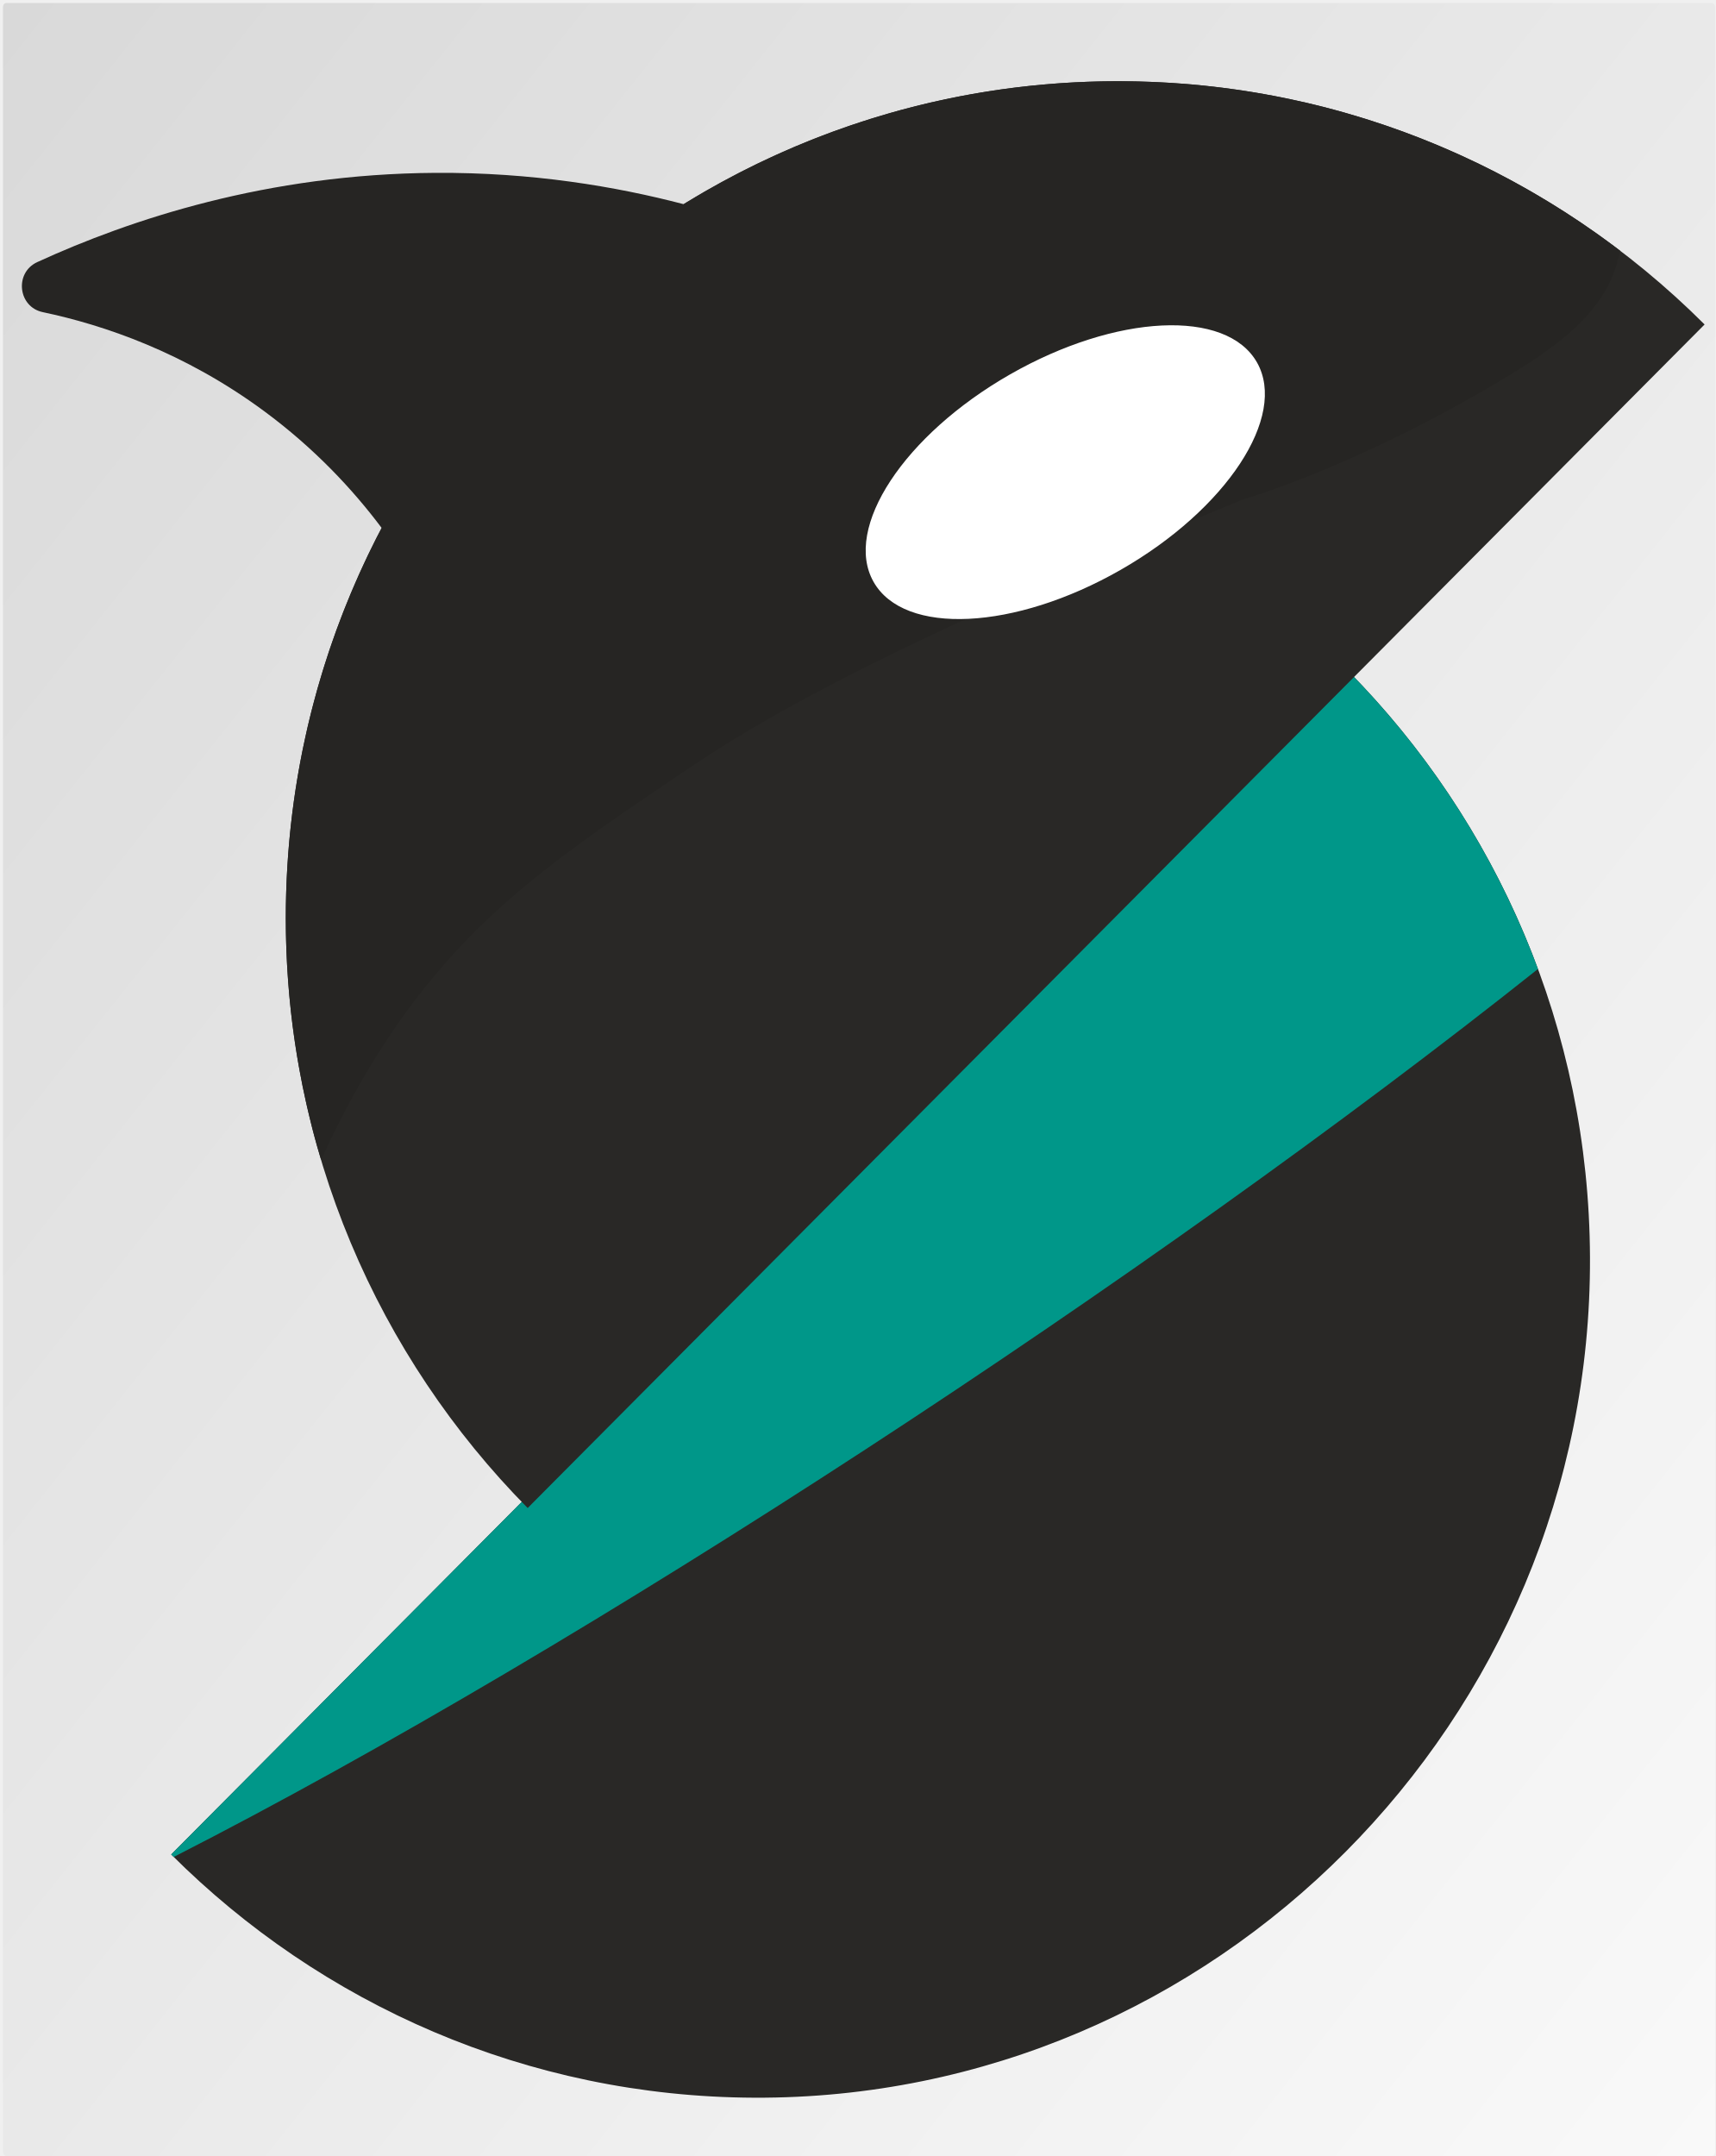
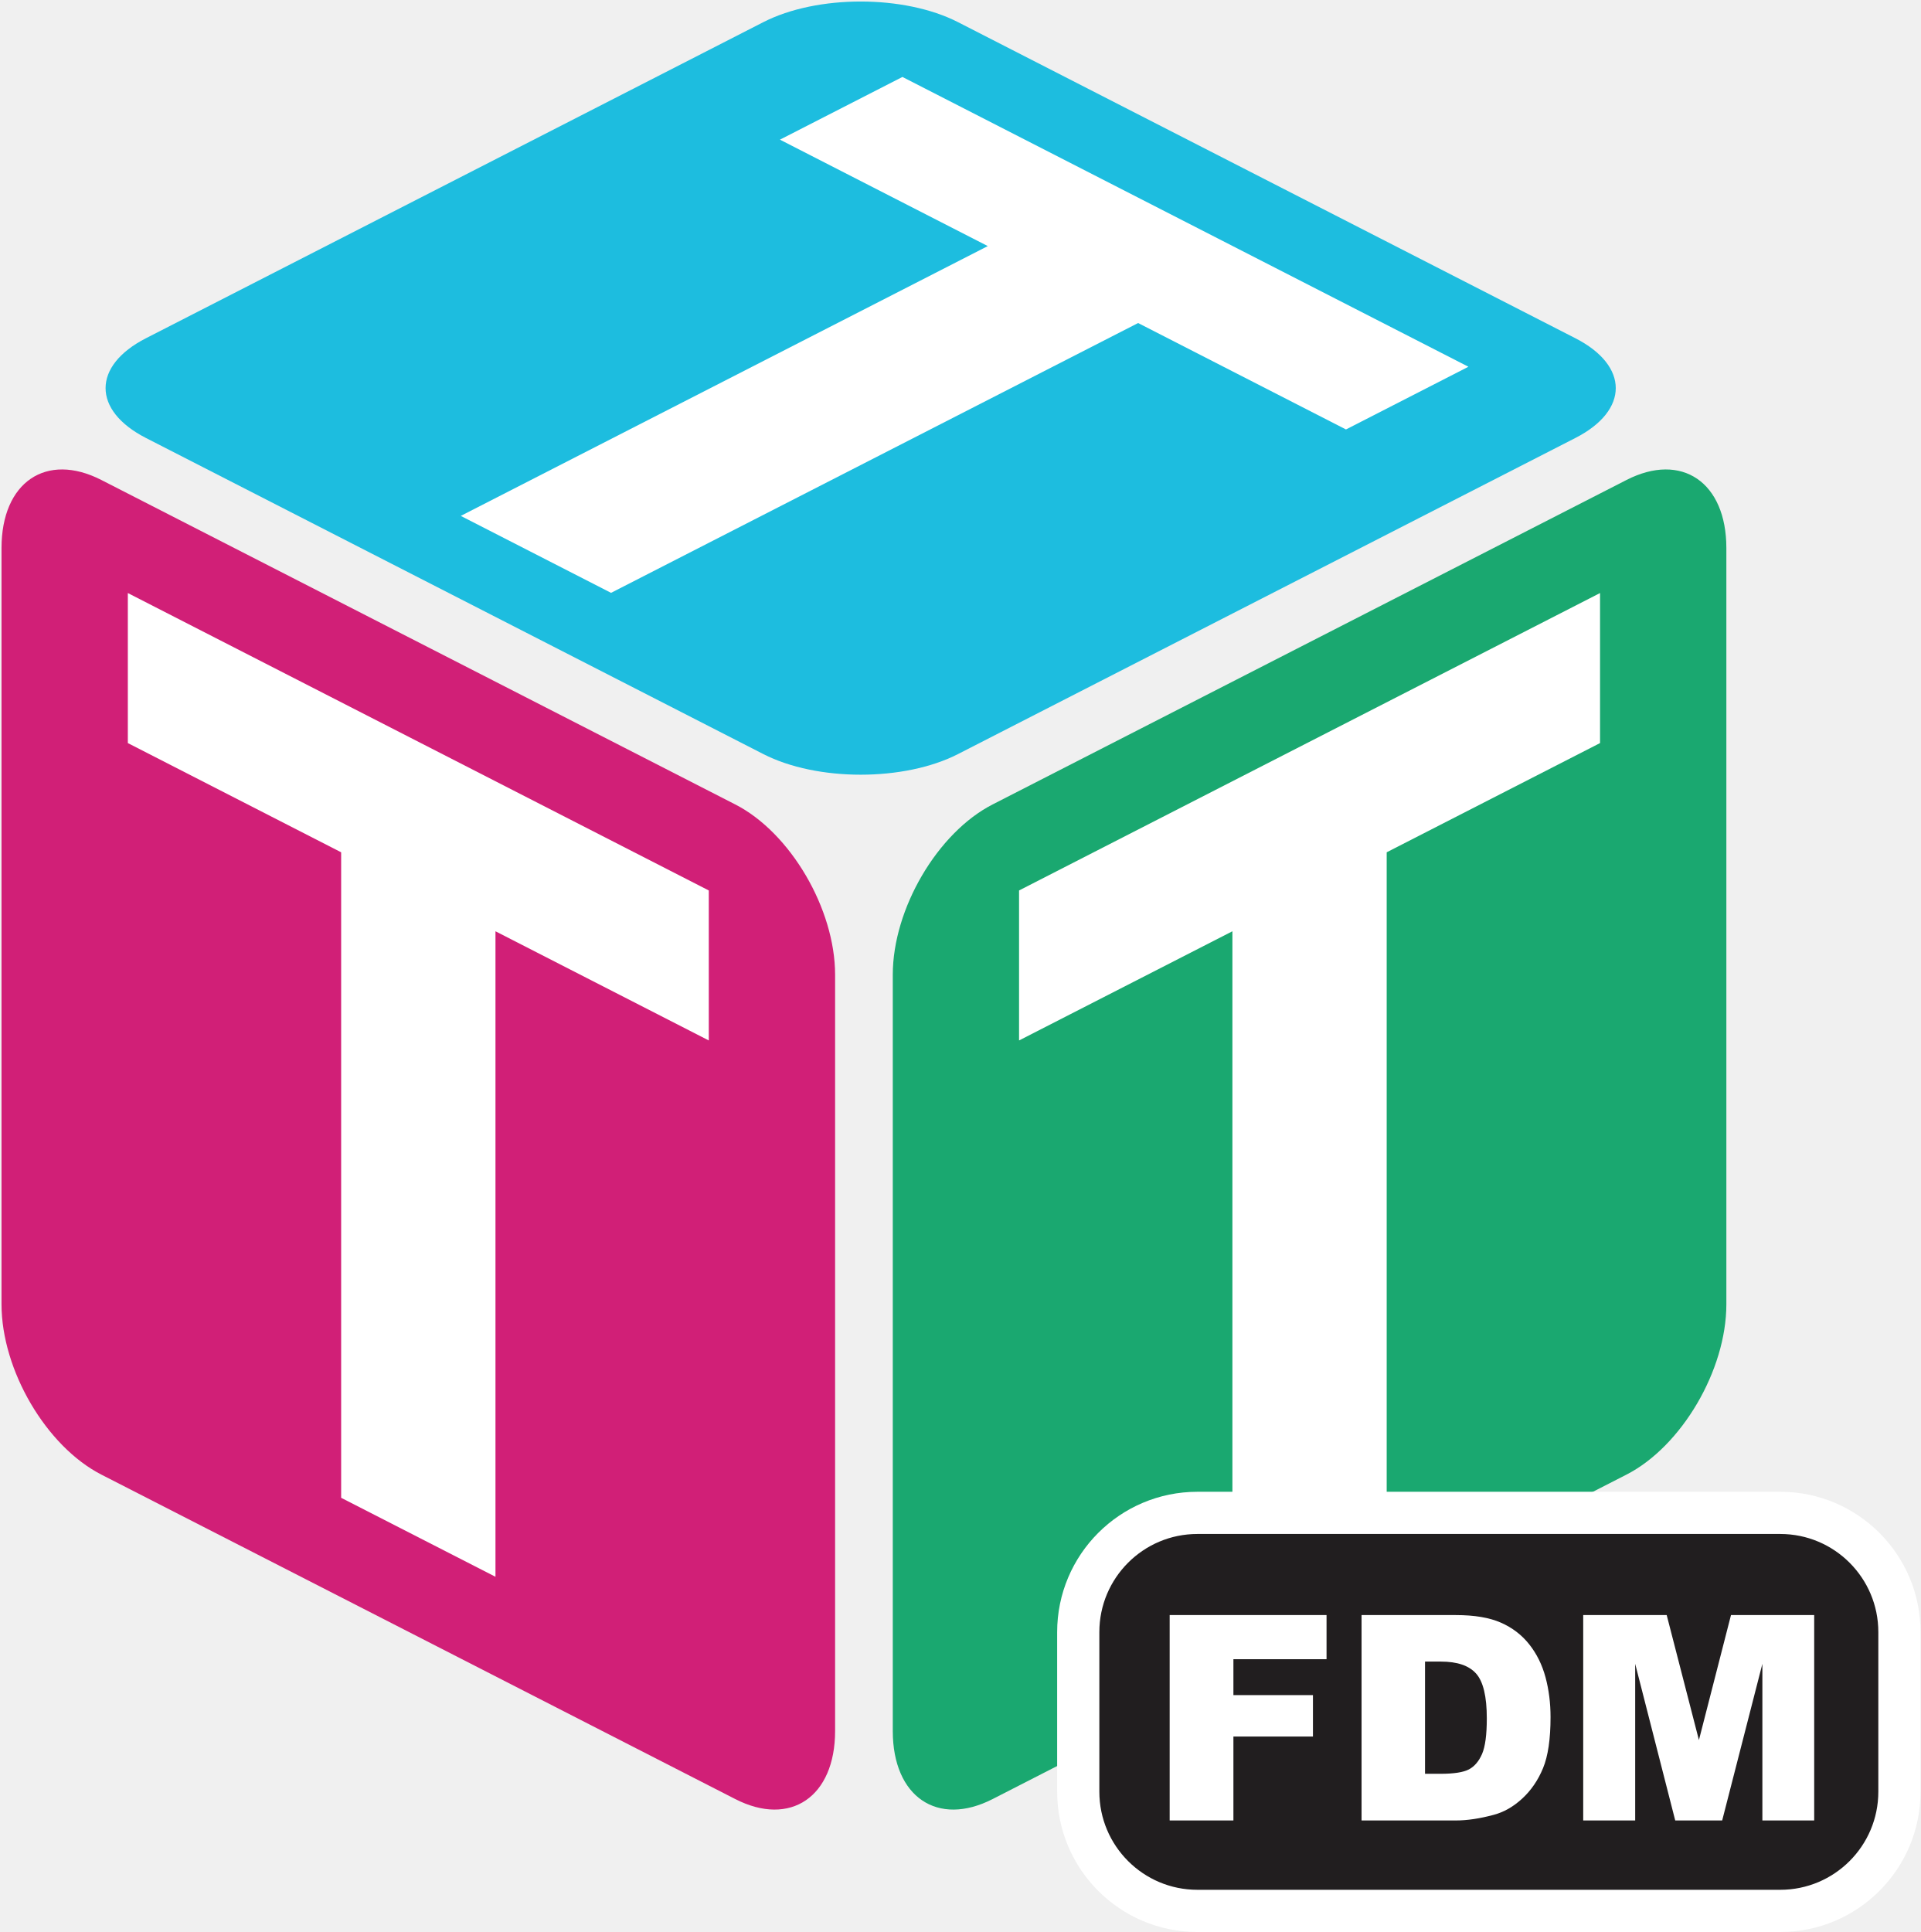
- <svg xmlns="http://www.w3.org/2000/svg" xmlns:xlink="http://www.w3.org/1999/xlink" version="1.1" id="svg2" width="814.987" height="1023.993" viewBox="0 0 814.987 1023.993">
-   <defs id="defs6">
-     <linearGradient id="linearGradient619">
-       <stop style="stop-color:#d9d9d9;stop-opacity:1;" offset="0" id="stop615" />
-       <stop style="stop-color:#f9f9f9;stop-opacity:1;" offset="1" id="stop617" />
-     </linearGradient>
-     <clipPath clipPathUnits="userSpaceOnUse" id="clipPath16">
-       <path d="M 0,792 H 612 V 0 H 0 Z" id="path14" />
-     </clipPath>
-     <linearGradient xlink:href="#linearGradient619" id="linearGradient621" x1="0" y1="0" x2="1024" y2="1024.997" gradientUnits="userSpaceOnUse" gradientTransform="matrix(0.7942637,0,0,0.998676,1.558406,1.358347)" />
-   </defs>
-   <g id="layer1" transform="matrix(0.9989575,0,0,0.9979921,-0.933722,0.0585938)">
-     <rect style="fill:url(#linearGradient621);fill-opacity:1;stroke-width:0.891" id="rect457" width="814.118" height="1024.636" x="2.35" y="1.358" rx="1.589" ry="1.997" />
-   </g>
-   <g id="g8" transform="matrix(1.333333,0,0,-1.333333,1.3995581e-8,1055.996)">
-     <g id="g10" transform="translate(1.258952,16.06244)">
-       <g id="g12" clip-path="url(#clipPath16)">
-         <g id="g18" transform="translate(59.7287,115.3517)">
-           <path d="m 0,0 c 53.332,-53.285 126.698,-86.317 207.744,-86.646 164.049,-0.664 298.355,134.38 297.699,299.337 -0.324,81.496 -33.176,155.271 -86.17,208.899 z" style="fill:#292826;fill-opacity:1;fill-rule:nonzero;stroke:none" id="path20" />
+ <svg xmlns="http://www.w3.org/2000/svg" width="48.15mm" height="48.433mm" viewBox="0 0 48.15 48.433">
+   <g id="2" data-name="Layer 1">
+     <g id="3">
+       <g id="4">
+         <g id="5">
+           <path id="6" data-name="38" d="M22.383 43.394C22.383 45.044 23.504 45.808 24.887 45.1L40.777 36.967C42.16 36.259 43.282 34.348 43.282 32.697L43.282 13.739C43.282 12.088 42.16 11.325 40.777 12.033L24.887 20.166C23.504 20.873 22.383 22.785 22.383 24.436Z" fill="#1aa870" fill-rule="evenodd" stroke="none" />
+           <path id="7" data-name="39" d="M30.898 39.528L30.898 23.346L25.549 26.083L25.549 22.323L40.115 14.867L40.115 18.628L34.766 21.366L34.766 37.548L30.898 39.528Z" fill="#ffffff" fill-rule="evenodd" stroke="none" />
        </g>
-         <g id="g22" transform="translate(479.0017,536.9419)">
-           <path d="m 0,0 -419.273,-421.59 c 0.298,-0.298 0.606,-0.587 0.906,-0.884 146.894,74.925 348.023,206.579 486.003,316.297 C 52.756,-65.97 29.506,-29.859 0,0" style="fill:#009789;fill-opacity:1;fill-rule:nonzero;stroke:none" id="path24" />
+         <g id="8">
+           <path id="9" data-name="41" d="M3.658 8.48C2.31 9.17 2.31 10.289 3.658 10.979L19.138 18.904C20.486 19.593 22.67 19.593 24.018 18.904L39.498 10.979C40.846 10.289 40.846 9.17 39.498 8.48L24.018 0.555C22.67 -0.134 20.486 -0.134 19.138 0.555Z" fill="#1dbddf" fill-rule="evenodd" stroke="none" />
+           <path id="10" data-name="42" d="M11.552 12.933L24.765 6.169L19.554 3.501L22.625 1.929L36.815 9.194L33.745 10.766L28.534 8.098L15.32 14.862L11.552 12.933Z" fill="#ffffff" fill-rule="evenodd" stroke="none" />
        </g>
-         <g id="g26" transform="translate(397.0372,747)">
-           <path d="m 0,0 c -163.742,0 -296.482,-133.473 -296.482,-298.121 0,-81.979 32.915,-156.223 86.172,-210.117 l 419.273,421.59 C 155.364,-33.096 81.529,0 0,0" style="fill:#292826;fill-opacity:1;fill-rule:nonzero;stroke:none" id="path28" />
-         </g>
-         <g id="g30" transform="translate(397.0372,747)">
-           <path d="m 0,0 c -56.714,0 -109.702,-16.022 -154.751,-43.796 -24.127,6.312 -54.061,11.37 -88.437,11.157 -59.938,-0.372 -108.713,-16.603 -141.822,-31.784 -8.218,-3.768 -6.898,-15.967 1.941,-17.829 21.801,-4.593 50.498,-14.324 78.883,-35.28 17.931,-13.238 31.574,-27.883 41.856,-41.597 -21.794,-41.504 -34.152,-88.793 -34.152,-138.992 0,-29.952 4.412,-58.865 12.586,-86.137 12.54,27.79 25.699,46.391 29.916,52.184 27.229,37.41 56.015,56.883 98.542,85.651 31.328,21.193 74.856,46.047 199.916,97.449 0,0 39.121,11.017 91.587,42.212 20.912,12.433 36.823,24.17 41.863,42.526 0.355,1.293 0.677,2.57 0.973,3.83 C 129.175,-22.506 67.208,0 0,0" style="fill:#262523;fill-opacity:1;fill-rule:nonzero;stroke:none" id="path32" />
-         </g>
-         <g id="g34" transform="translate(446.5563,646.8041)">
-           <path d="m 0,0 c 10.875,-19.229 -10.891,-52.305 -48.616,-73.879 -37.725,-21.573 -77.124,-23.474 -88,-4.245 -10.875,19.229 10.891,52.305 48.617,73.879 C -50.274,17.328 -10.875,19.229 0,0" style="fill:#ffffff;fill-opacity:1;fill-rule:nonzero;stroke:none" id="path36" />
+         <g id="11">
+           <path id="12" data-name="44" d="M20.937 43.394C20.937 45.044 19.816 45.808 18.433 45.1L2.542 36.967C1.159 36.259 0.038 34.348 0.038 32.697L0.038 13.739C0.038 12.088 1.159 11.325 2.542 12.033L18.433 20.166C19.816 20.873 20.937 22.785 20.937 24.436Z" fill="#d11f77" fill-rule="evenodd" stroke="none" />
+           <path id="13" data-name="45" d="M12.422 39.528L12.422 23.346L17.77 26.083L17.77 22.323L3.205 14.867L3.205 18.628L8.553 21.366L8.553 37.548L12.422 39.528Z" fill="#ffffff" fill-rule="evenodd" stroke="none" />
        </g>
      </g>
    </g>
+     <path id="14" d="M30.021 47.904L44.632 47.904C46.283 47.904 47.621 46.566 47.621 44.915L47.621 40.915C47.621 39.265 46.283 37.926 44.632 37.926L30.021 37.926C28.371 37.926 27.033 39.265 27.033 40.915L27.033 44.915C27.033 46.566 28.371 47.904 30.021 47.904Z" fill="#211e1f" fill-rule="evenodd" stroke="#ffffff" stroke-width="1.058" stroke-linecap="butt" stroke-linejoin="miter" stroke-miterlimit="2.613" />
+     <path id="15" d="M29.325 40.488L33.258 40.488L33.258 41.594L30.923 41.594L30.923 42.494L32.917 42.494L32.917 43.533L30.923 43.533L30.923 45.637L29.325 45.637L29.325 40.488ZM34.136 40.488L36.5 40.488Q37.199 40.488 37.629 40.678Q38.059 40.867 38.34 41.222Q38.621 41.577 38.748 42.047Q38.874 42.518 38.874 43.045Q38.874 43.87 38.686 44.325Q38.498 44.78 38.165 45.087Q37.831 45.395 37.448 45.496Q36.925 45.637 36.5 45.637L34.136 45.637L34.136 40.488ZM35.727 41.654L35.727 44.467L36.117 44.467Q36.616 44.467 36.827 44.357Q37.037 44.246 37.157 43.97Q37.276 43.695 37.276 43.077Q37.276 42.258 37.009 41.956Q36.742 41.654 36.124 41.654L35.727 41.654ZM39.693 40.488L41.786 40.488L42.594 43.621L43.398 40.488L45.484 40.488L45.484 45.637L44.185 45.637L44.185 41.71L43.177 45.637L42 45.637L40.996 41.71L40.996 45.637L39.693 45.637L39.693 40.488Z" fill="#ffffff" stroke="none" />
  </g>
</svg>
